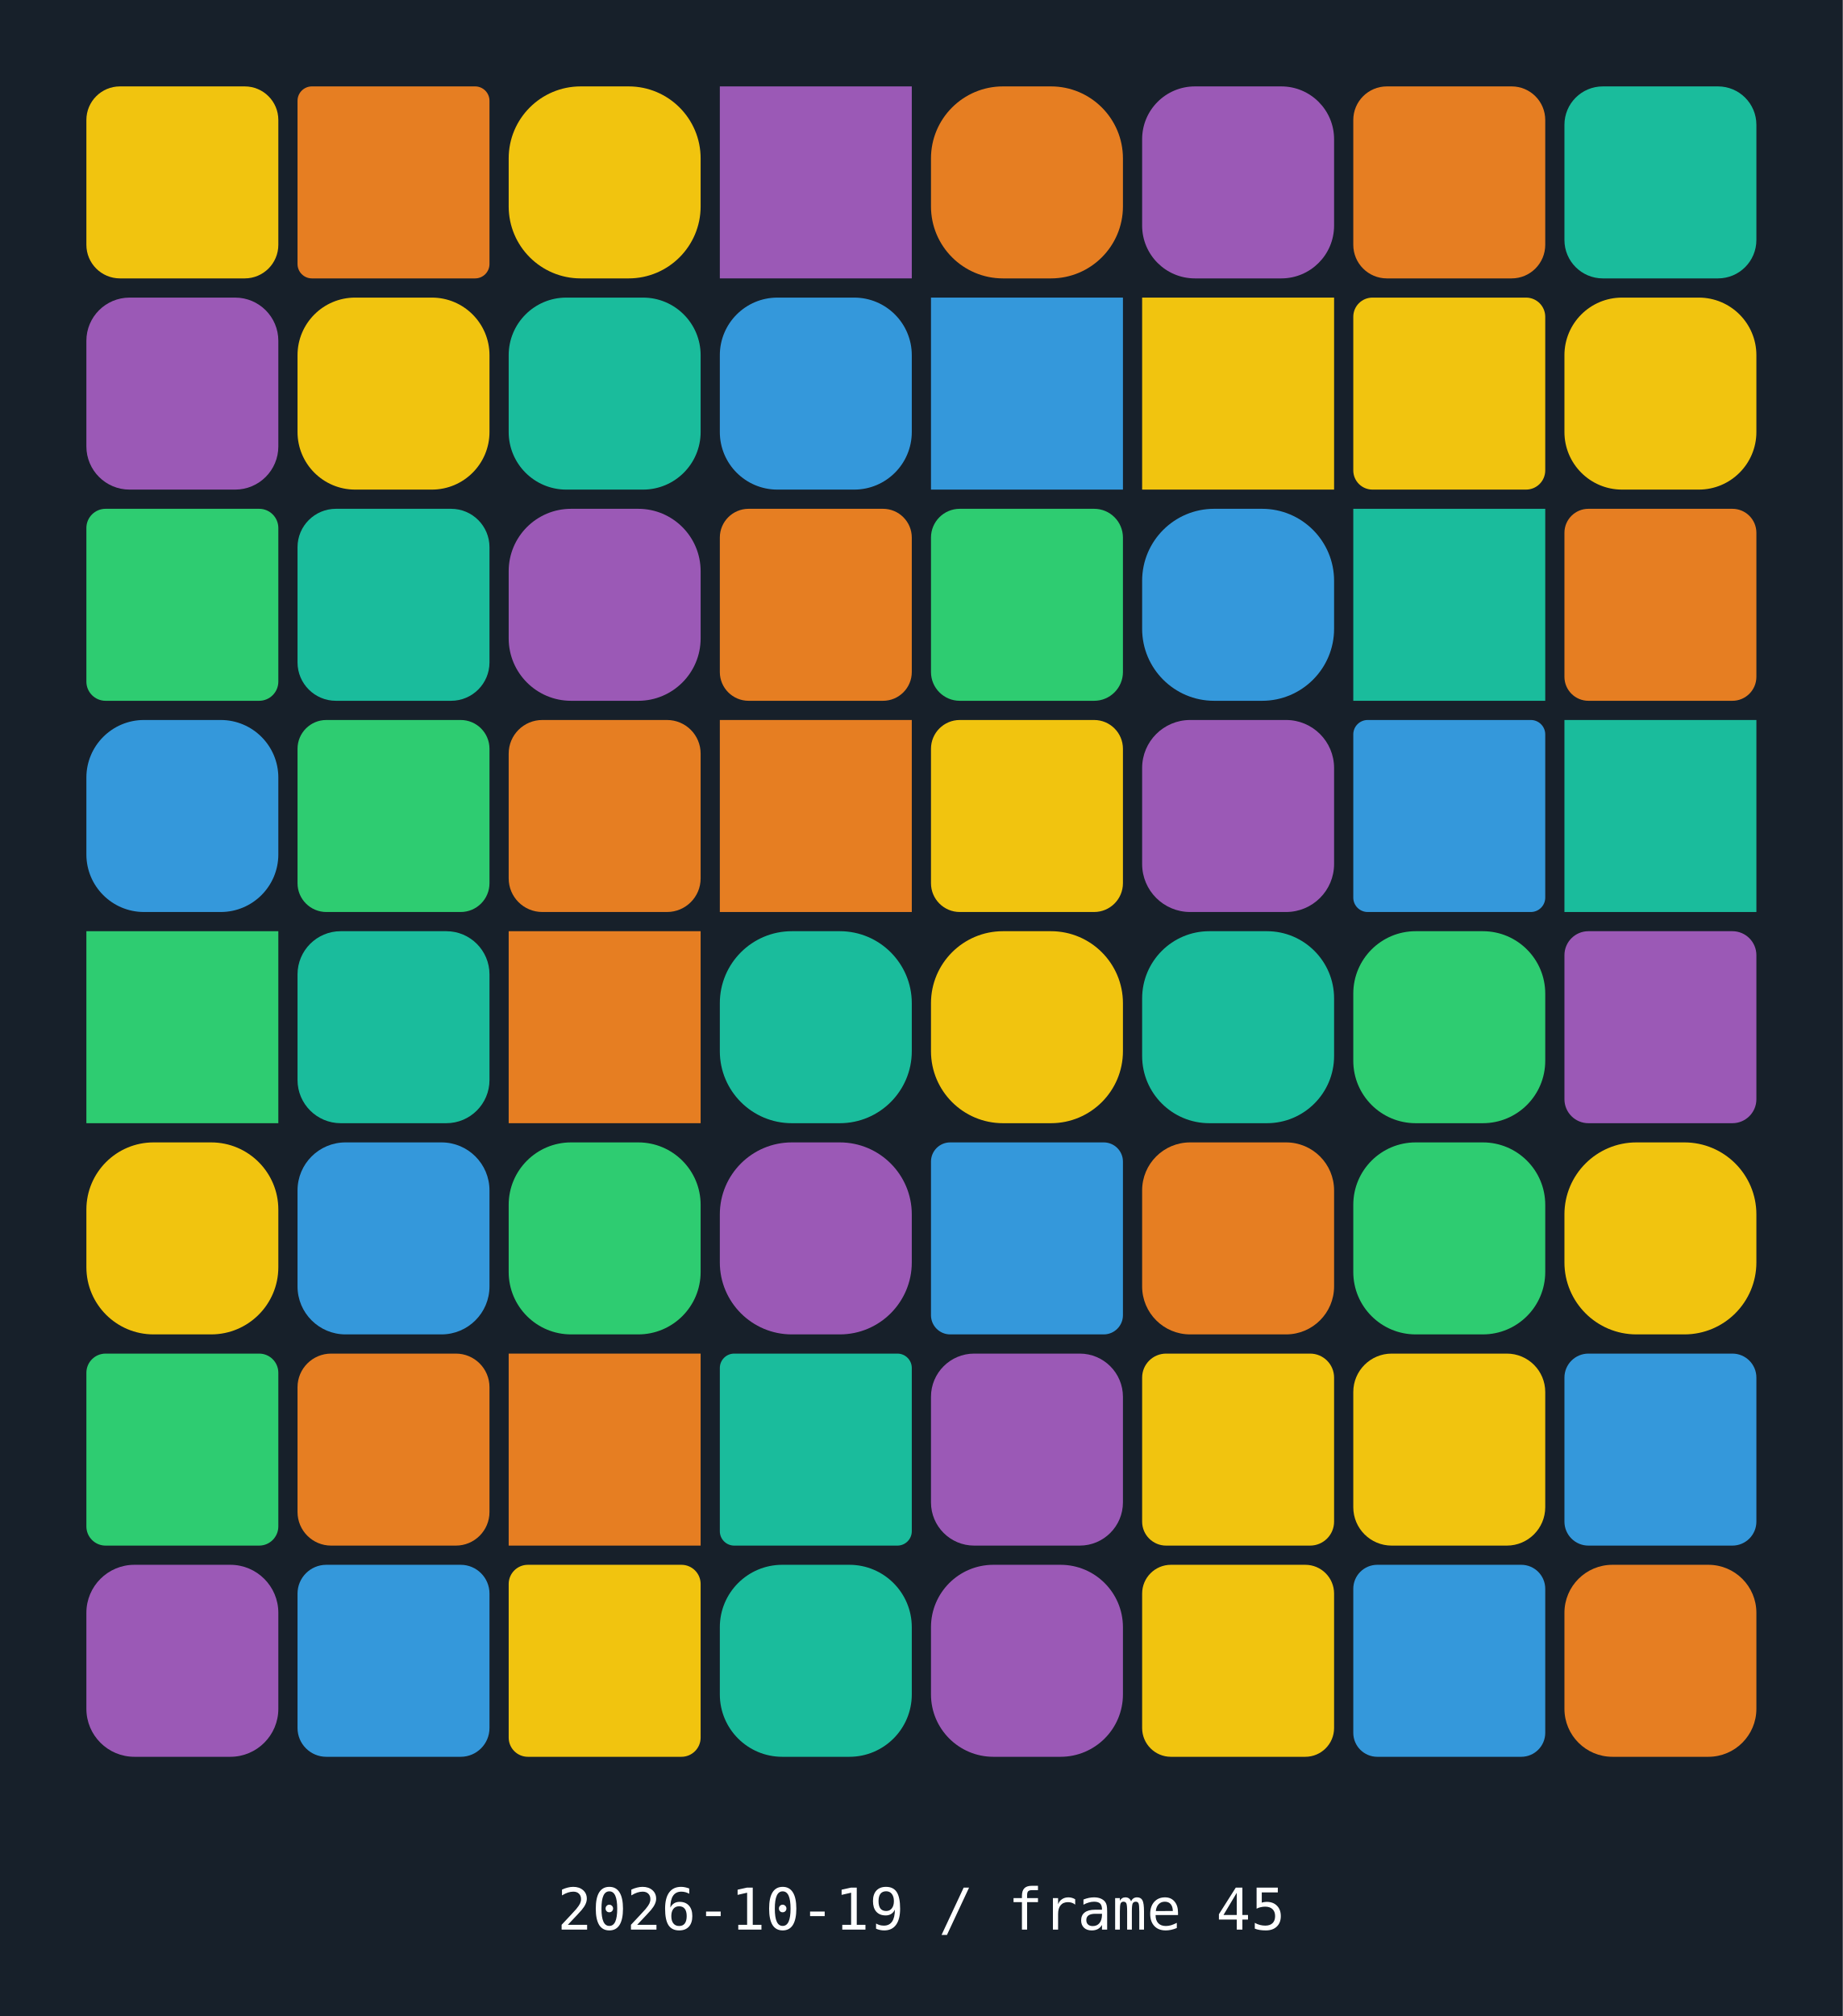
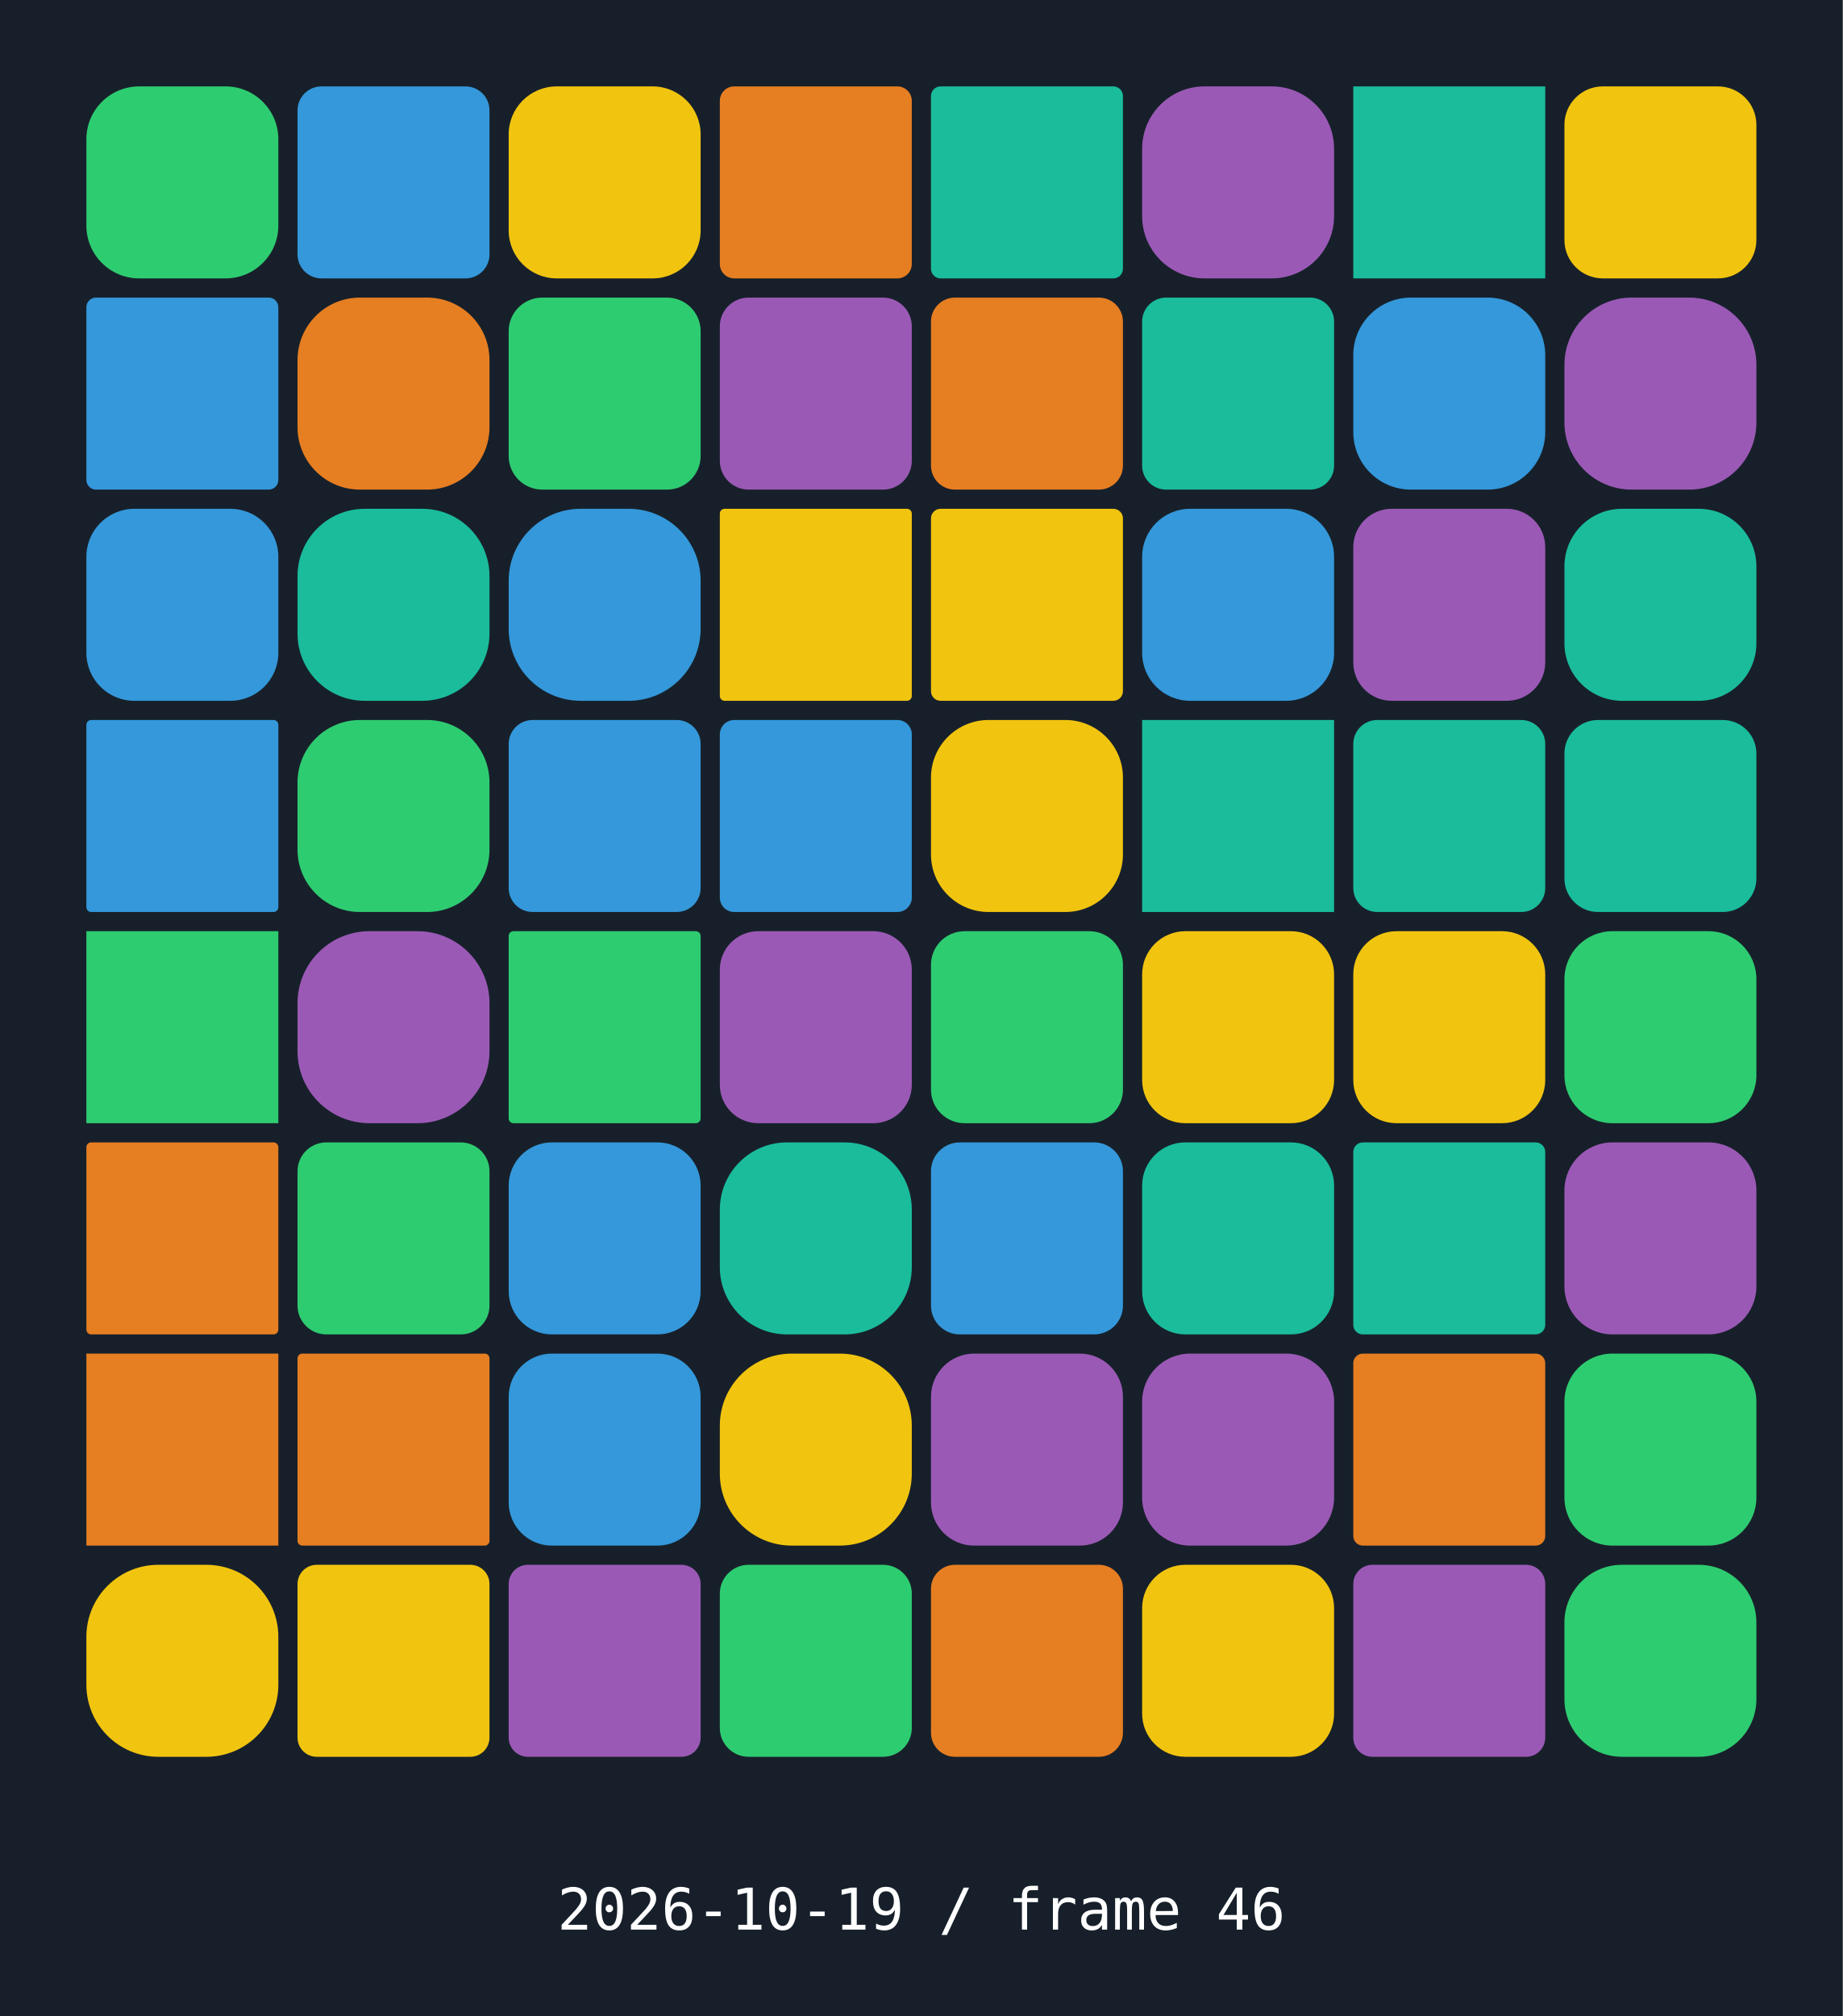
<svg xmlns="http://www.w3.org/2000/svg" width="384" height="420" viewBox="0 0 384 420">
  <rect width="384" height="420" fill="#17202a" />
-   <rect x="18" y="18" width="40" height="40" rx="7" fill="#f1c40f" />
-   <rect x="62" y="18" width="40" height="40" rx="3" fill="#e67e22" />
-   <rect x="106" y="18" width="40" height="40" rx="15" fill="#f1c40f" />
-   <rect x="150" y="18" width="40" height="40" rx="0" fill="#9b59b6" />
-   <rect x="194" y="18" width="40" height="40" rx="15" fill="#e67e22" />
-   <rect x="238" y="18" width="40" height="40" rx="11" fill="#9b59b6" />
-   <rect x="282" y="18" width="40" height="40" rx="7" fill="#e67e22" />
-   <rect x="326" y="18" width="40" height="40" rx="8" fill="#1abc9c" />
-   <rect x="18" y="62" width="40" height="40" rx="9" fill="#9b59b6" />
-   <rect x="62" y="62" width="40" height="40" rx="12" fill="#f1c40f" />
-   <rect x="106" y="62" width="40" height="40" rx="12" fill="#1abc9c" />
-   <rect x="150" y="62" width="40" height="40" rx="12" fill="#3498db" />
-   <rect x="194" y="62" width="40" height="40" rx="0" fill="#3498db" />
-   <rect x="238" y="62" width="40" height="40" rx="0" fill="#f1c40f" />
-   <rect x="282" y="62" width="40" height="40" rx="4" fill="#f1c40f" />
-   <rect x="326" y="62" width="40" height="40" rx="12" fill="#f1c40f" />
-   <rect x="18" y="106" width="40" height="40" rx="4" fill="#2ecc71" />
-   <rect x="62" y="106" width="40" height="40" rx="8" fill="#1abc9c" />
-   <rect x="106" y="106" width="40" height="40" rx="13" fill="#9b59b6" />
-   <rect x="150" y="106" width="40" height="40" rx="6" fill="#e67e22" />
-   <rect x="194" y="106" width="40" height="40" rx="6" fill="#2ecc71" />
-   <rect x="238" y="106" width="40" height="40" rx="15" fill="#3498db" />
-   <rect x="282" y="106" width="40" height="40" rx="0" fill="#1abc9c" />
-   <rect x="326" y="106" width="40" height="40" rx="5" fill="#e67e22" />
-   <rect x="18" y="150" width="40" height="40" rx="12" fill="#3498db" />
-   <rect x="62" y="150" width="40" height="40" rx="6" fill="#2ecc71" />
-   <rect x="106" y="150" width="40" height="40" rx="7" fill="#e67e22" />
-   <rect x="150" y="150" width="40" height="40" rx="0" fill="#e67e22" />
-   <rect x="194" y="150" width="40" height="40" rx="6" fill="#f1c40f" />
-   <rect x="238" y="150" width="40" height="40" rx="10" fill="#9b59b6" />
-   <rect x="282" y="150" width="40" height="40" rx="3" fill="#3498db" />
-   <rect x="326" y="150" width="40" height="40" rx="0" fill="#1abc9c" />
+   <rect x="18" y="18" width="40" height="40" rx="11" fill="#2ecc71" />
+   <rect x="62" y="18" width="40" height="40" rx="5" fill="#3498db" />
+   <rect x="106" y="18" width="40" height="40" rx="10" fill="#f1c40f" />
+   <rect x="150" y="18" width="40" height="40" rx="3" fill="#e67e22" />
+   <rect x="194" y="18" width="40" height="40" rx="2" fill="#1abc9c" />
+   <rect x="238" y="18" width="40" height="40" rx="13" fill="#9b59b6" />
+   <rect x="282" y="18" width="40" height="40" rx="0" fill="#1abc9c" />
+   <rect x="326" y="18" width="40" height="40" rx="8" fill="#f1c40f" />
+   <rect x="18" y="62" width="40" height="40" rx="2" fill="#3498db" />
+   <rect x="62" y="62" width="40" height="40" rx="13" fill="#e67e22" />
+   <rect x="106" y="62" width="40" height="40" rx="7" fill="#2ecc71" />
+   <rect x="150" y="62" width="40" height="40" rx="6" fill="#9b59b6" />
+   <rect x="194" y="62" width="40" height="40" rx="5" fill="#e67e22" />
+   <rect x="238" y="62" width="40" height="40" rx="5" fill="#1abc9c" />
+   <rect x="282" y="62" width="40" height="40" rx="12" fill="#3498db" />
+   <rect x="326" y="62" width="40" height="40" rx="14" fill="#9b59b6" />
+   <rect x="18" y="106" width="40" height="40" rx="10" fill="#3498db" />
+   <rect x="62" y="106" width="40" height="40" rx="14" fill="#1abc9c" />
+   <rect x="106" y="106" width="40" height="40" rx="15" fill="#3498db" />
+   <rect x="150" y="106" width="40" height="40" rx="1" fill="#f1c40f" />
+   <rect x="194" y="106" width="40" height="40" rx="2" fill="#f1c40f" />
+   <rect x="238" y="106" width="40" height="40" rx="10" fill="#3498db" />
+   <rect x="282" y="106" width="40" height="40" rx="8" fill="#9b59b6" />
+   <rect x="326" y="106" width="40" height="40" rx="12" fill="#1abc9c" />
+   <rect x="18" y="150" width="40" height="40" rx="1" fill="#3498db" />
+   <rect x="62" y="150" width="40" height="40" rx="13" fill="#2ecc71" />
+   <rect x="106" y="150" width="40" height="40" rx="5" fill="#3498db" />
+   <rect x="150" y="150" width="40" height="40" rx="3" fill="#3498db" />
+   <rect x="194" y="150" width="40" height="40" rx="12" fill="#f1c40f" />
+   <rect x="238" y="150" width="40" height="40" rx="0" fill="#1abc9c" />
+   <rect x="282" y="150" width="40" height="40" rx="5" fill="#1abc9c" />
+   <rect x="326" y="150" width="40" height="40" rx="7" fill="#1abc9c" />
  <rect x="18" y="194" width="40" height="40" rx="0" fill="#2ecc71" />
-   <rect x="62" y="194" width="40" height="40" rx="9" fill="#1abc9c" />
-   <rect x="106" y="194" width="40" height="40" rx="0" fill="#e67e22" />
-   <rect x="150" y="194" width="40" height="40" rx="15" fill="#1abc9c" />
-   <rect x="194" y="194" width="40" height="40" rx="15" fill="#f1c40f" />
-   <rect x="238" y="194" width="40" height="40" rx="14" fill="#1abc9c" />
-   <rect x="282" y="194" width="40" height="40" rx="13" fill="#2ecc71" />
-   <rect x="326" y="194" width="40" height="40" rx="5" fill="#9b59b6" />
-   <rect x="18" y="238" width="40" height="40" rx="14" fill="#f1c40f" />
-   <rect x="62" y="238" width="40" height="40" rx="10" fill="#3498db" />
-   <rect x="106" y="238" width="40" height="40" rx="13" fill="#2ecc71" />
-   <rect x="150" y="238" width="40" height="40" rx="15" fill="#9b59b6" />
-   <rect x="194" y="238" width="40" height="40" rx="4" fill="#3498db" />
-   <rect x="238" y="238" width="40" height="40" rx="10" fill="#e67e22" />
-   <rect x="282" y="238" width="40" height="40" rx="13" fill="#2ecc71" />
-   <rect x="326" y="238" width="40" height="40" rx="15" fill="#f1c40f" />
-   <rect x="18" y="282" width="40" height="40" rx="4" fill="#2ecc71" />
-   <rect x="62" y="282" width="40" height="40" rx="7" fill="#e67e22" />
-   <rect x="106" y="282" width="40" height="40" rx="0" fill="#e67e22" />
-   <rect x="150" y="282" width="40" height="40" rx="3" fill="#1abc9c" />
+   <rect x="62" y="194" width="40" height="40" rx="15" fill="#9b59b6" />
+   <rect x="106" y="194" width="40" height="40" rx="1" fill="#2ecc71" />
+   <rect x="150" y="194" width="40" height="40" rx="8" fill="#9b59b6" />
+   <rect x="194" y="194" width="40" height="40" rx="7" fill="#2ecc71" />
+   <rect x="238" y="194" width="40" height="40" rx="9" fill="#f1c40f" />
+   <rect x="282" y="194" width="40" height="40" rx="9" fill="#f1c40f" />
+   <rect x="326" y="194" width="40" height="40" rx="10" fill="#2ecc71" />
+   <rect x="18" y="238" width="40" height="40" rx="1" fill="#e67e22" />
+   <rect x="62" y="238" width="40" height="40" rx="6" fill="#2ecc71" />
+   <rect x="106" y="238" width="40" height="40" rx="9" fill="#3498db" />
+   <rect x="150" y="238" width="40" height="40" rx="14" fill="#1abc9c" />
+   <rect x="194" y="238" width="40" height="40" rx="6" fill="#3498db" />
+   <rect x="238" y="238" width="40" height="40" rx="9" fill="#1abc9c" />
+   <rect x="282" y="238" width="40" height="40" rx="2" fill="#1abc9c" />
+   <rect x="326" y="238" width="40" height="40" rx="10" fill="#9b59b6" />
+   <rect x="18" y="282" width="40" height="40" rx="0" fill="#e67e22" />
+   <rect x="62" y="282" width="40" height="40" rx="1" fill="#e67e22" />
+   <rect x="106" y="282" width="40" height="40" rx="9" fill="#3498db" />
+   <rect x="150" y="282" width="40" height="40" rx="15" fill="#f1c40f" />
  <rect x="194" y="282" width="40" height="40" rx="9" fill="#9b59b6" />
-   <rect x="238" y="282" width="40" height="40" rx="5" fill="#f1c40f" />
-   <rect x="282" y="282" width="40" height="40" rx="8" fill="#f1c40f" />
-   <rect x="326" y="282" width="40" height="40" rx="5" fill="#3498db" />
-   <rect x="18" y="326" width="40" height="40" rx="10" fill="#9b59b6" />
-   <rect x="62" y="326" width="40" height="40" rx="6" fill="#3498db" />
-   <rect x="106" y="326" width="40" height="40" rx="4" fill="#f1c40f" />
-   <rect x="150" y="326" width="40" height="40" rx="13" fill="#1abc9c" />
-   <rect x="194" y="326" width="40" height="40" rx="13" fill="#9b59b6" />
-   <rect x="238" y="326" width="40" height="40" rx="6" fill="#f1c40f" />
-   <rect x="282" y="326" width="40" height="40" rx="5" fill="#3498db" />
-   <rect x="326" y="326" width="40" height="40" rx="10" fill="#e67e22" />
-   <text x="192" y="402" text-anchor="middle" fill="#ffffff" font-family="monospace">2026-10-19 / frame 45</text>
+   <rect x="238" y="282" width="40" height="40" rx="10" fill="#9b59b6" />
+   <rect x="282" y="282" width="40" height="40" rx="2" fill="#e67e22" />
+   <rect x="326" y="282" width="40" height="40" rx="10" fill="#2ecc71" />
+   <rect x="18" y="326" width="40" height="40" rx="15" fill="#f1c40f" />
+   <rect x="62" y="326" width="40" height="40" rx="4" fill="#f1c40f" />
+   <rect x="106" y="326" width="40" height="40" rx="4" fill="#9b59b6" />
+   <rect x="150" y="326" width="40" height="40" rx="6" fill="#2ecc71" />
+   <rect x="194" y="326" width="40" height="40" rx="5" fill="#e67e22" />
+   <rect x="238" y="326" width="40" height="40" rx="9" fill="#f1c40f" />
+   <rect x="282" y="326" width="40" height="40" rx="4" fill="#9b59b6" />
+   <rect x="326" y="326" width="40" height="40" rx="12" fill="#2ecc71" />
+   <text x="192" y="402" text-anchor="middle" fill="#ffffff" font-family="monospace">2026-10-19 / frame 46</text>
</svg>
